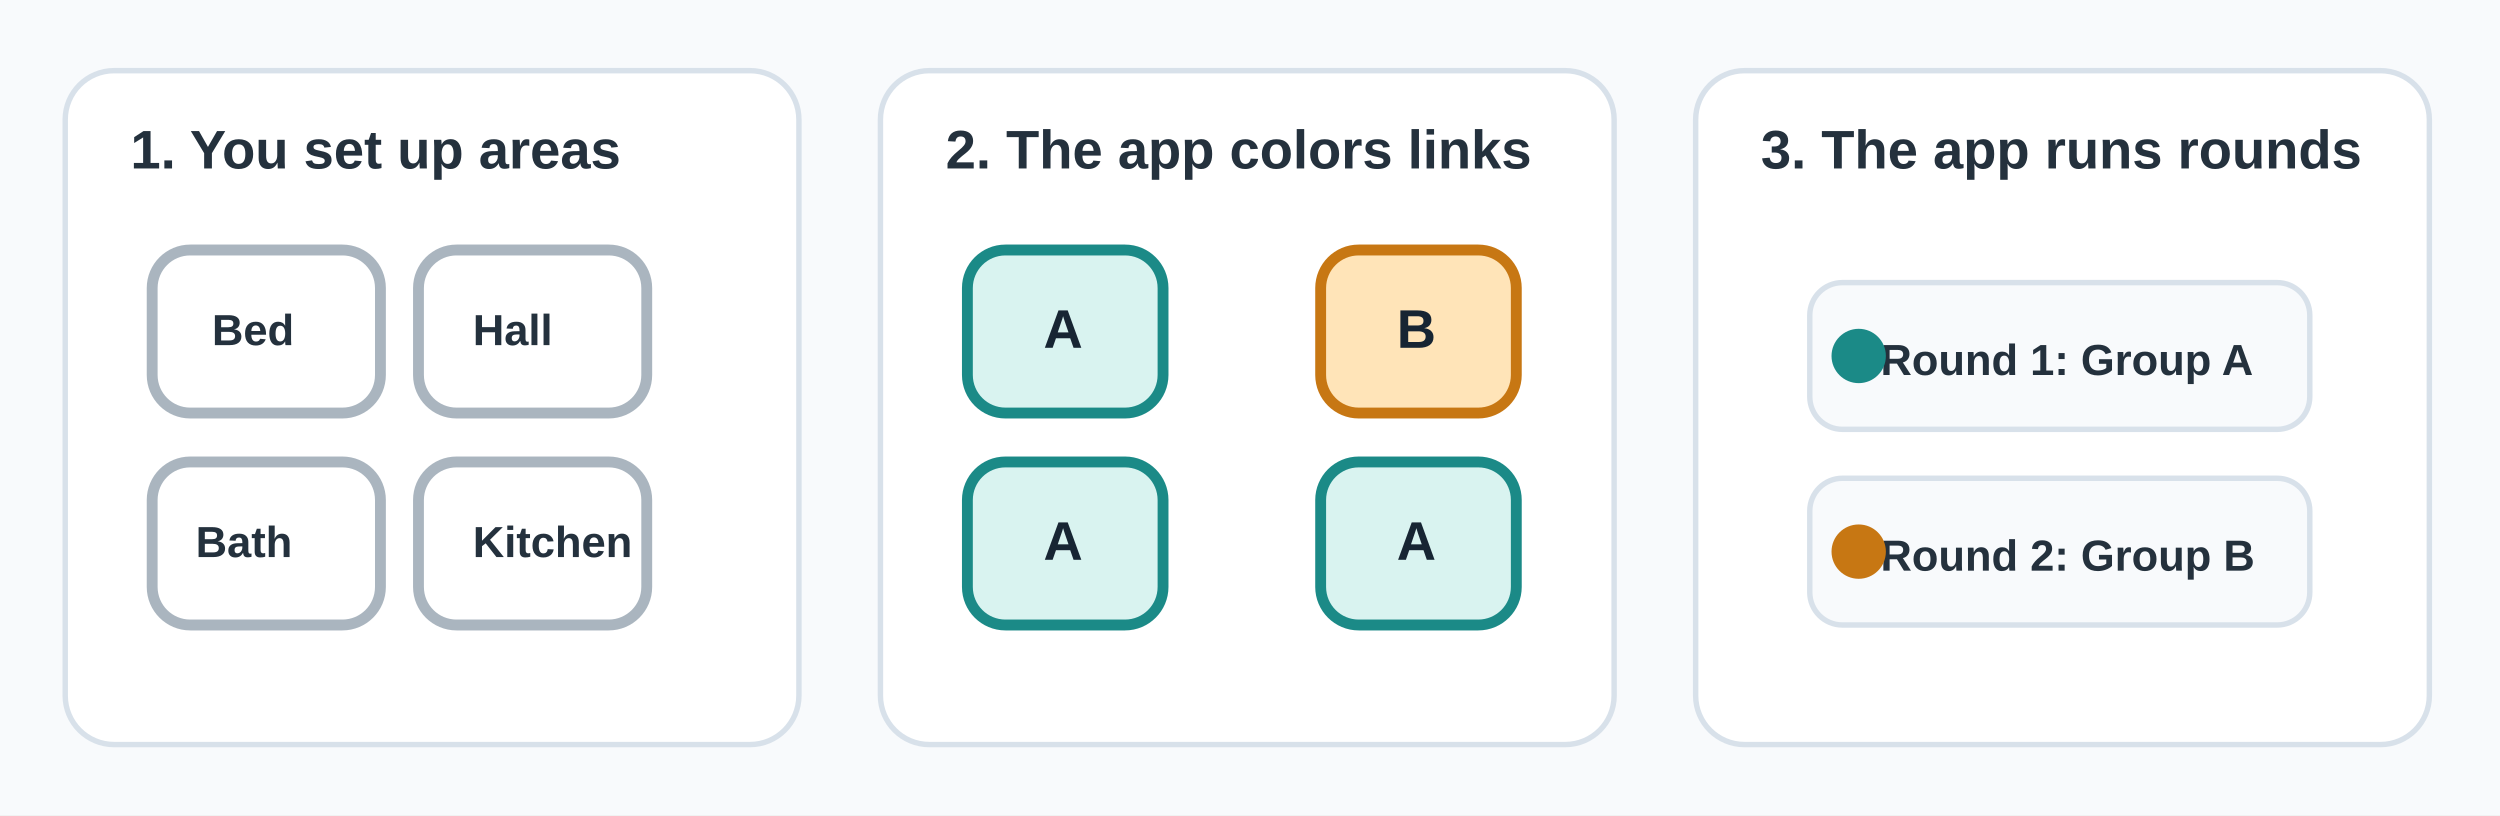
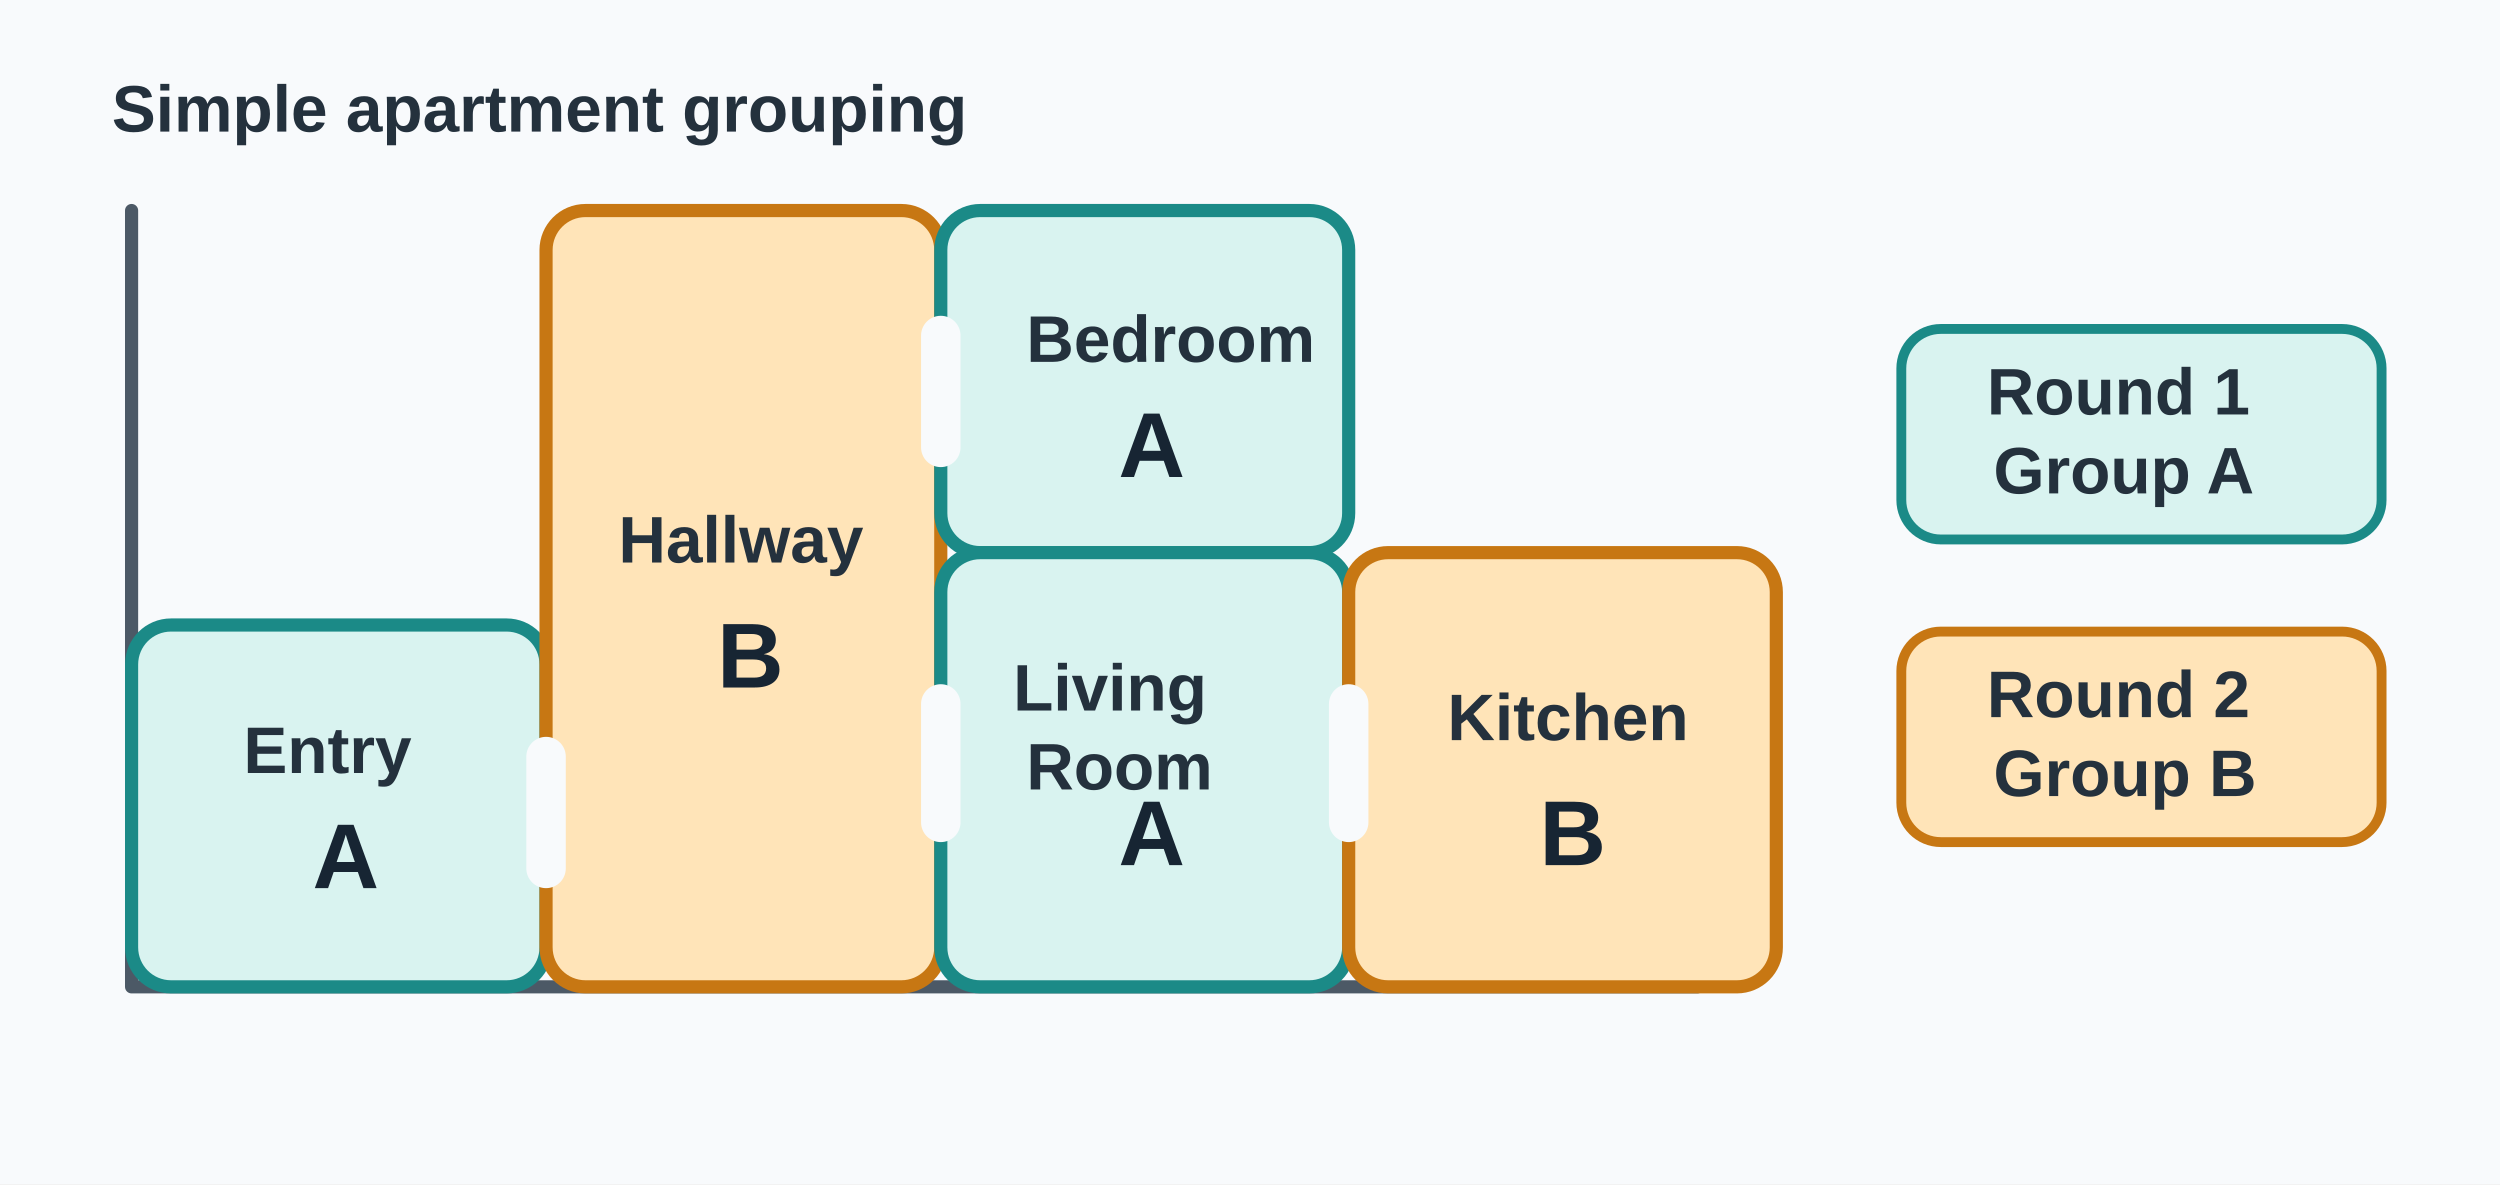
- <svg xmlns="http://www.w3.org/2000/svg" viewBox="0 0 920 300" role="img" aria-labelledby="title desc">
+ <svg xmlns="http://www.w3.org/2000/svg" viewBox="0 0 760 360" role="img" aria-labelledby="title desc">
  <style>
-     :root { color-scheme: light; }
    text { font-family: Arial, Helvetica, sans-serif; fill: #24313d; }
-     .panel { fill: #fff; stroke: #d8e1ea; stroke-width: 2; rx: 18; }
-     .room { fill: #fff; stroke: #aab5bf; stroke-width: 4; rx: 14; }
-     .group-a { fill: #d9f3f0; stroke: #1b8a87; }
-     .group-b { fill: #ffe4b8; stroke: #c77713; }
-     .connection { stroke: #9099a3; stroke-width: 5; stroke-linecap: round; }
-     .title { font-size: 20px; font-weight: 800; }
-     .label { font-size: 16px; font-weight: 700; }
-     .mark { font-size: 20px; font-weight: 800; fill: #172533; }
-     .round { fill: #f8fafc; stroke: #d8e1ea; stroke-width: 2; rx: 12; }
-     .draw-in { stroke-dasharray: 240; stroke-dashoffset: 240; animation: draw .9s ease forwards; }
-     .paint-a { animation: paintA .7s ease 1.1s both; }
-     .paint-b { animation: paintB .7s ease 1.7s both; }
-     .pulse-a { animation: pulseA 1s ease 2.4s 2; }
-     .pulse-b { animation: pulseB 1s ease 3.5s 2; }
+     .shell { fill: #ffffff; stroke: #4c5966; stroke-width: 8; stroke-linejoin: round; }
+     .room { stroke: #4c5966; stroke-width: 4; rx: 12; }
+     .room-a { fill: #d9f3f0; stroke: #1b8a87; }
+     .room-b { fill: #ffe4b8; stroke: #c77713; }
+     .wall-line { stroke: #4c5966; stroke-width: 4; stroke-linecap: round; fill: none; }
+     .connection { stroke: #7d8791; stroke-width: 5; stroke-linecap: round; fill: none; opacity: .9; }
+     .door { stroke: #f8fafc; stroke-width: 12; stroke-linecap: round; fill: none; }
+     .label { font-size: 20px; font-weight: 700; }
+     .group-label { font-size: 28px; font-weight: 800; fill: #172533; }
+     .round-text { font-size: 20px; font-weight: 800; }
+     .badge-a { fill: #d9f3f0; stroke: #1b8a87; stroke-width: 3; rx: 12; }
+     .badge-b { fill: #ffe4b8; stroke: #c77713; stroke-width: 3; rx: 12; }
+     .draw-in { stroke-dasharray: 760; stroke-dashoffset: 760; animation: draw .9s ease forwards; }
+     .connection.draw-in { animation-delay: .8s; }
+     .paint-a { animation: paintA .7s ease 1.5s both; }
+     .paint-b { animation: paintB .7s ease 2.1s both; }
+     .pulse-a { animation: pulseA 1s ease 2.8s 2; }
+     .pulse-b { animation: pulseB 1s ease 3.9s 2; }
    @keyframes draw { to { stroke-dashoffset: 0; } }
    @keyframes paintA { from { fill: #fff; } to { fill: #d9f3f0; } }
    @keyframes paintB { from { fill: #fff; } to { fill: #ffe4b8; } }
-     @keyframes pulseA { 50% { stroke-width: 8; filter: drop-shadow(0 0 5px #1b8a87); } }
-     @keyframes pulseB { 50% { stroke-width: 8; filter: drop-shadow(0 0 5px #c77713); } }
+     @keyframes pulseA { 50% { stroke-width: 8; filter: drop-shadow(0 0 6px #1b8a87); } }
+     @keyframes pulseB { 50% { stroke-width: 8; filter: drop-shadow(0 0 6px #c77713); } }
    @media (prefers-reduced-motion: reduce) {
      .draw-in, .paint-a, .paint-b, .pulse-a, .pulse-b { animation: none; stroke-dashoffset: 0; }
    }
  </style>
-   <rect width="920" height="300" fill="#f8fafc" />
-   <g aria-label="Panel one set up areas">
-     <rect x="24" y="26" width="270" height="248" class="panel" />
-     <text x="48" y="62" class="title">1. You set up areas</text>
-     <rect x="56" y="92" width="84" height="60" class="room" />
-     <rect x="154" y="92" width="84" height="60" class="room" />
-     <rect x="56" y="170" width="84" height="60" class="room" />
-     <rect x="154" y="170" width="84" height="60" class="room" />
-     <text x="78" y="127" class="label">Bed</text>
-     <text x="174" y="127" class="label">Hall</text>
-     <text x="72" y="205" class="label">Bath</text>
-     <text x="174" y="205" class="label">Kitchen</text>
+   <rect width="760" height="360" fill="#f8fafc" />
+   <text x="34" y="40" class="label">Simple apartment grouping</text>
+   <g aria-label="Compact apartment floor plan">
+     <rect x="40" y="64" width="500" height="236" class="shell wall-line draw-in" />
+     <rect x="40" y="190" width="126" height="110" class="room room-a paint-a pulse-a" />
+     <rect x="166" y="64" width="120" height="236" class="room room-b paint-b pulse-b" />
+     <rect x="286" y="64" width="124" height="104" class="room room-a paint-a pulse-a" />
+     <rect x="286" y="168" width="124" height="132" class="room room-a paint-a pulse-a" />
+     <rect x="410" y="168" width="130" height="132" class="room room-b paint-b pulse-b" />
+     <path d="M166 64V300 M286 64V300 M286 168H540 M410 168V300" class="wall-line draw-in" />
+     <line x1="166" y1="230" x2="166" y2="264" class="door" />
+     <line x1="286" y1="102" x2="286" y2="136" class="door" />
+     <line x1="286" y1="214" x2="286" y2="250" class="door" />
+     <line x1="410" y1="214" x2="410" y2="250" class="door" />
+     <line x1="103" y1="245" x2="226" y2="182" class="connection draw-in" />
+     <line x1="226" y1="182" x2="348" y2="116" class="connection draw-in" />
+     <line x1="226" y1="182" x2="348" y2="234" class="connection draw-in" />
+     <line x1="348" y1="234" x2="475" y2="234" class="connection draw-in" />
+     <text x="74" y="235" class="label">Entry</text>
+     <text x="95" y="270" class="group-label">A</text>
+     <text x="188" y="171" class="label">Hallway</text>
+     <text x="218" y="209" class="group-label">B</text>
+     <text x="312" y="110" class="label">Bedroom</text>
+     <text x="340" y="145" class="group-label">A</text>
+     <text x="308" y="216" class="label">Living</text>
+     <text x="312" y="240" class="label">Room</text>
+     <text x="340" y="263" class="group-label">A</text>
+     <text x="440" y="225" class="label">Kitchen</text>
+     <text x="468" y="263" class="group-label">B</text>
  </g>
-   <g aria-label="Panel two color connected areas">
-     <rect x="324" y="26" width="270" height="248" class="panel" />
-     <text x="348" y="62" class="title">2. The app colors links</text>
-     <line x1="428" y1="122" x2="486" y2="122" class="connection draw-in" />
-     <line x1="486" y1="122" x2="428" y2="200" class="connection draw-in" />
-     <line x1="486" y1="122" x2="486" y2="200" class="connection draw-in" />
-     <rect x="356" y="92" width="72" height="60" class="room group-a paint-a pulse-a" />
-     <rect x="486" y="92" width="72" height="60" class="room group-b paint-b pulse-b" />
-     <rect x="356" y="170" width="72" height="60" class="room group-a paint-a pulse-a" />
-     <rect x="486" y="170" width="72" height="60" class="room group-a paint-a pulse-a" />
-     <text x="384" y="128" class="mark">A</text>
-     <text x="514" y="128" class="mark">B</text>
-     <text x="384" y="206" class="mark">A</text>
-     <text x="514" y="206" class="mark">A</text>
-   </g>
-   <g aria-label="Panel three run two rounds">
-     <rect x="624" y="26" width="270" height="248" class="panel" />
-     <text x="648" y="62" class="title">3. The app runs rounds</text>
-     <rect x="666" y="104" width="184" height="54" class="round pulse-a" />
-     <text x="692" y="138" class="label">Round 1: Group A</text>
-     <rect x="666" y="176" width="184" height="54" class="round pulse-b" />
-     <text x="692" y="210" class="label">Round 2: Group B</text>
-     <circle cx="684" cy="131" r="10" fill="#1b8a87" />
-     <circle cx="684" cy="203" r="10" fill="#c77713" />
+   <g aria-label="Detection rounds">
+     <rect x="578" y="100" width="146" height="64" class="badge-a pulse-a" />
+     <text x="604" y="126" class="round-text">Round 1</text>
+     <text x="606" y="150" class="label">Group A</text>
+     <rect x="578" y="192" width="146" height="64" class="badge-b pulse-b" />
+     <text x="604" y="218" class="round-text">Round 2</text>
+     <text x="606" y="242" class="label">Group B</text>
  </g>
</svg>
